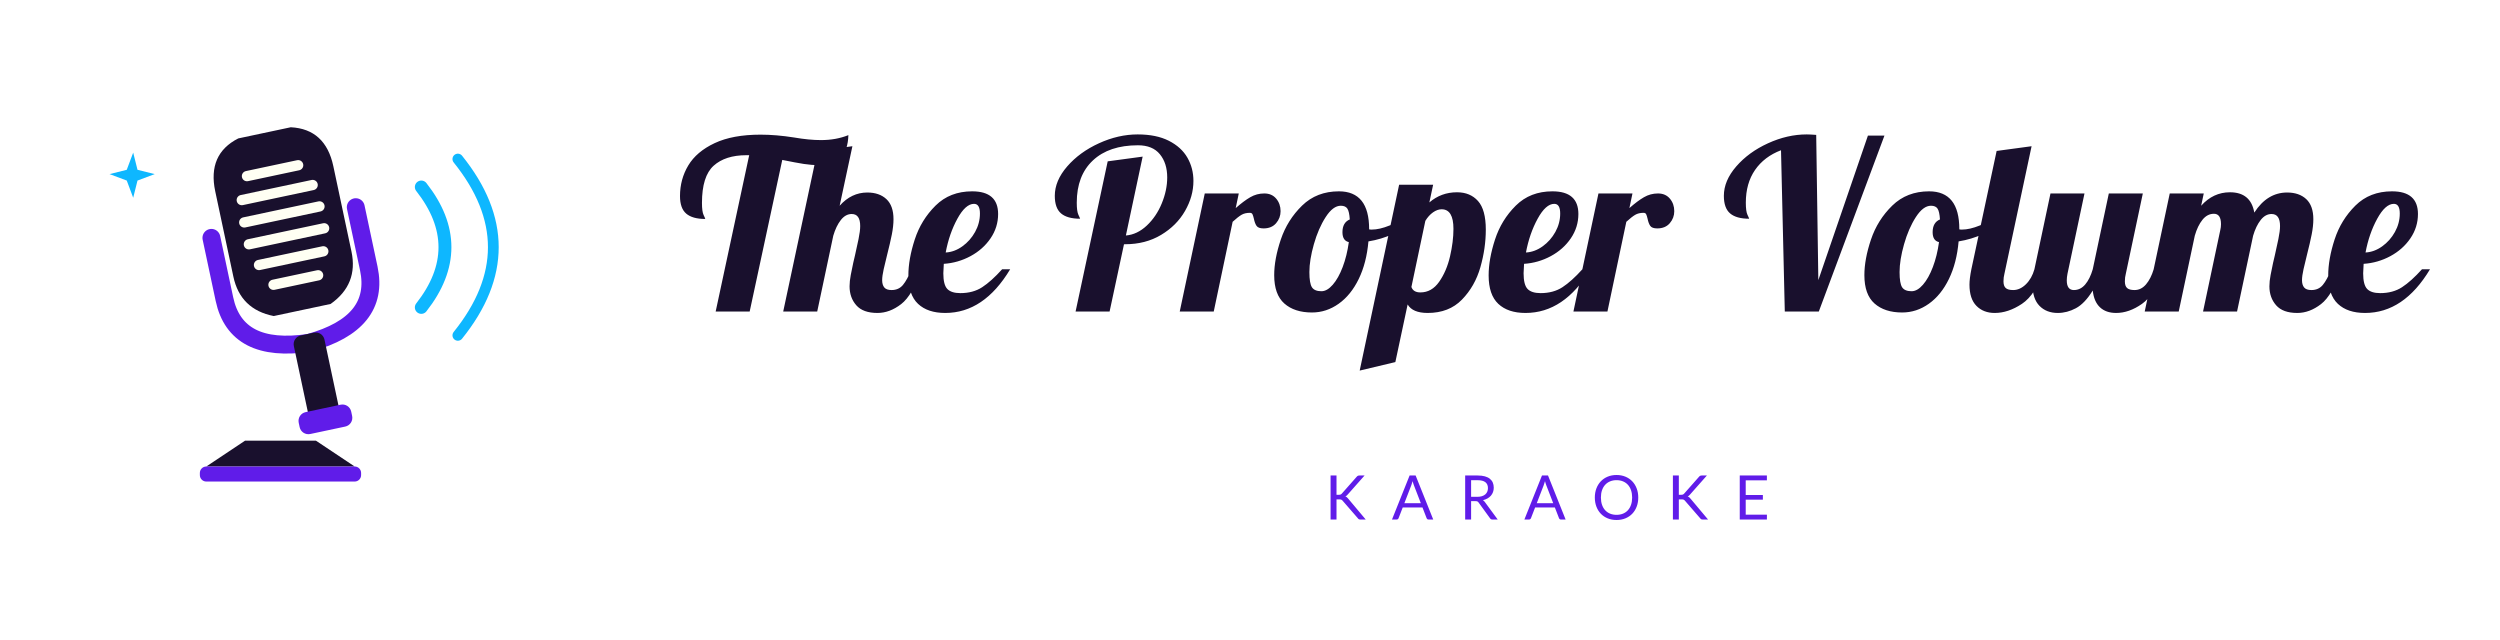
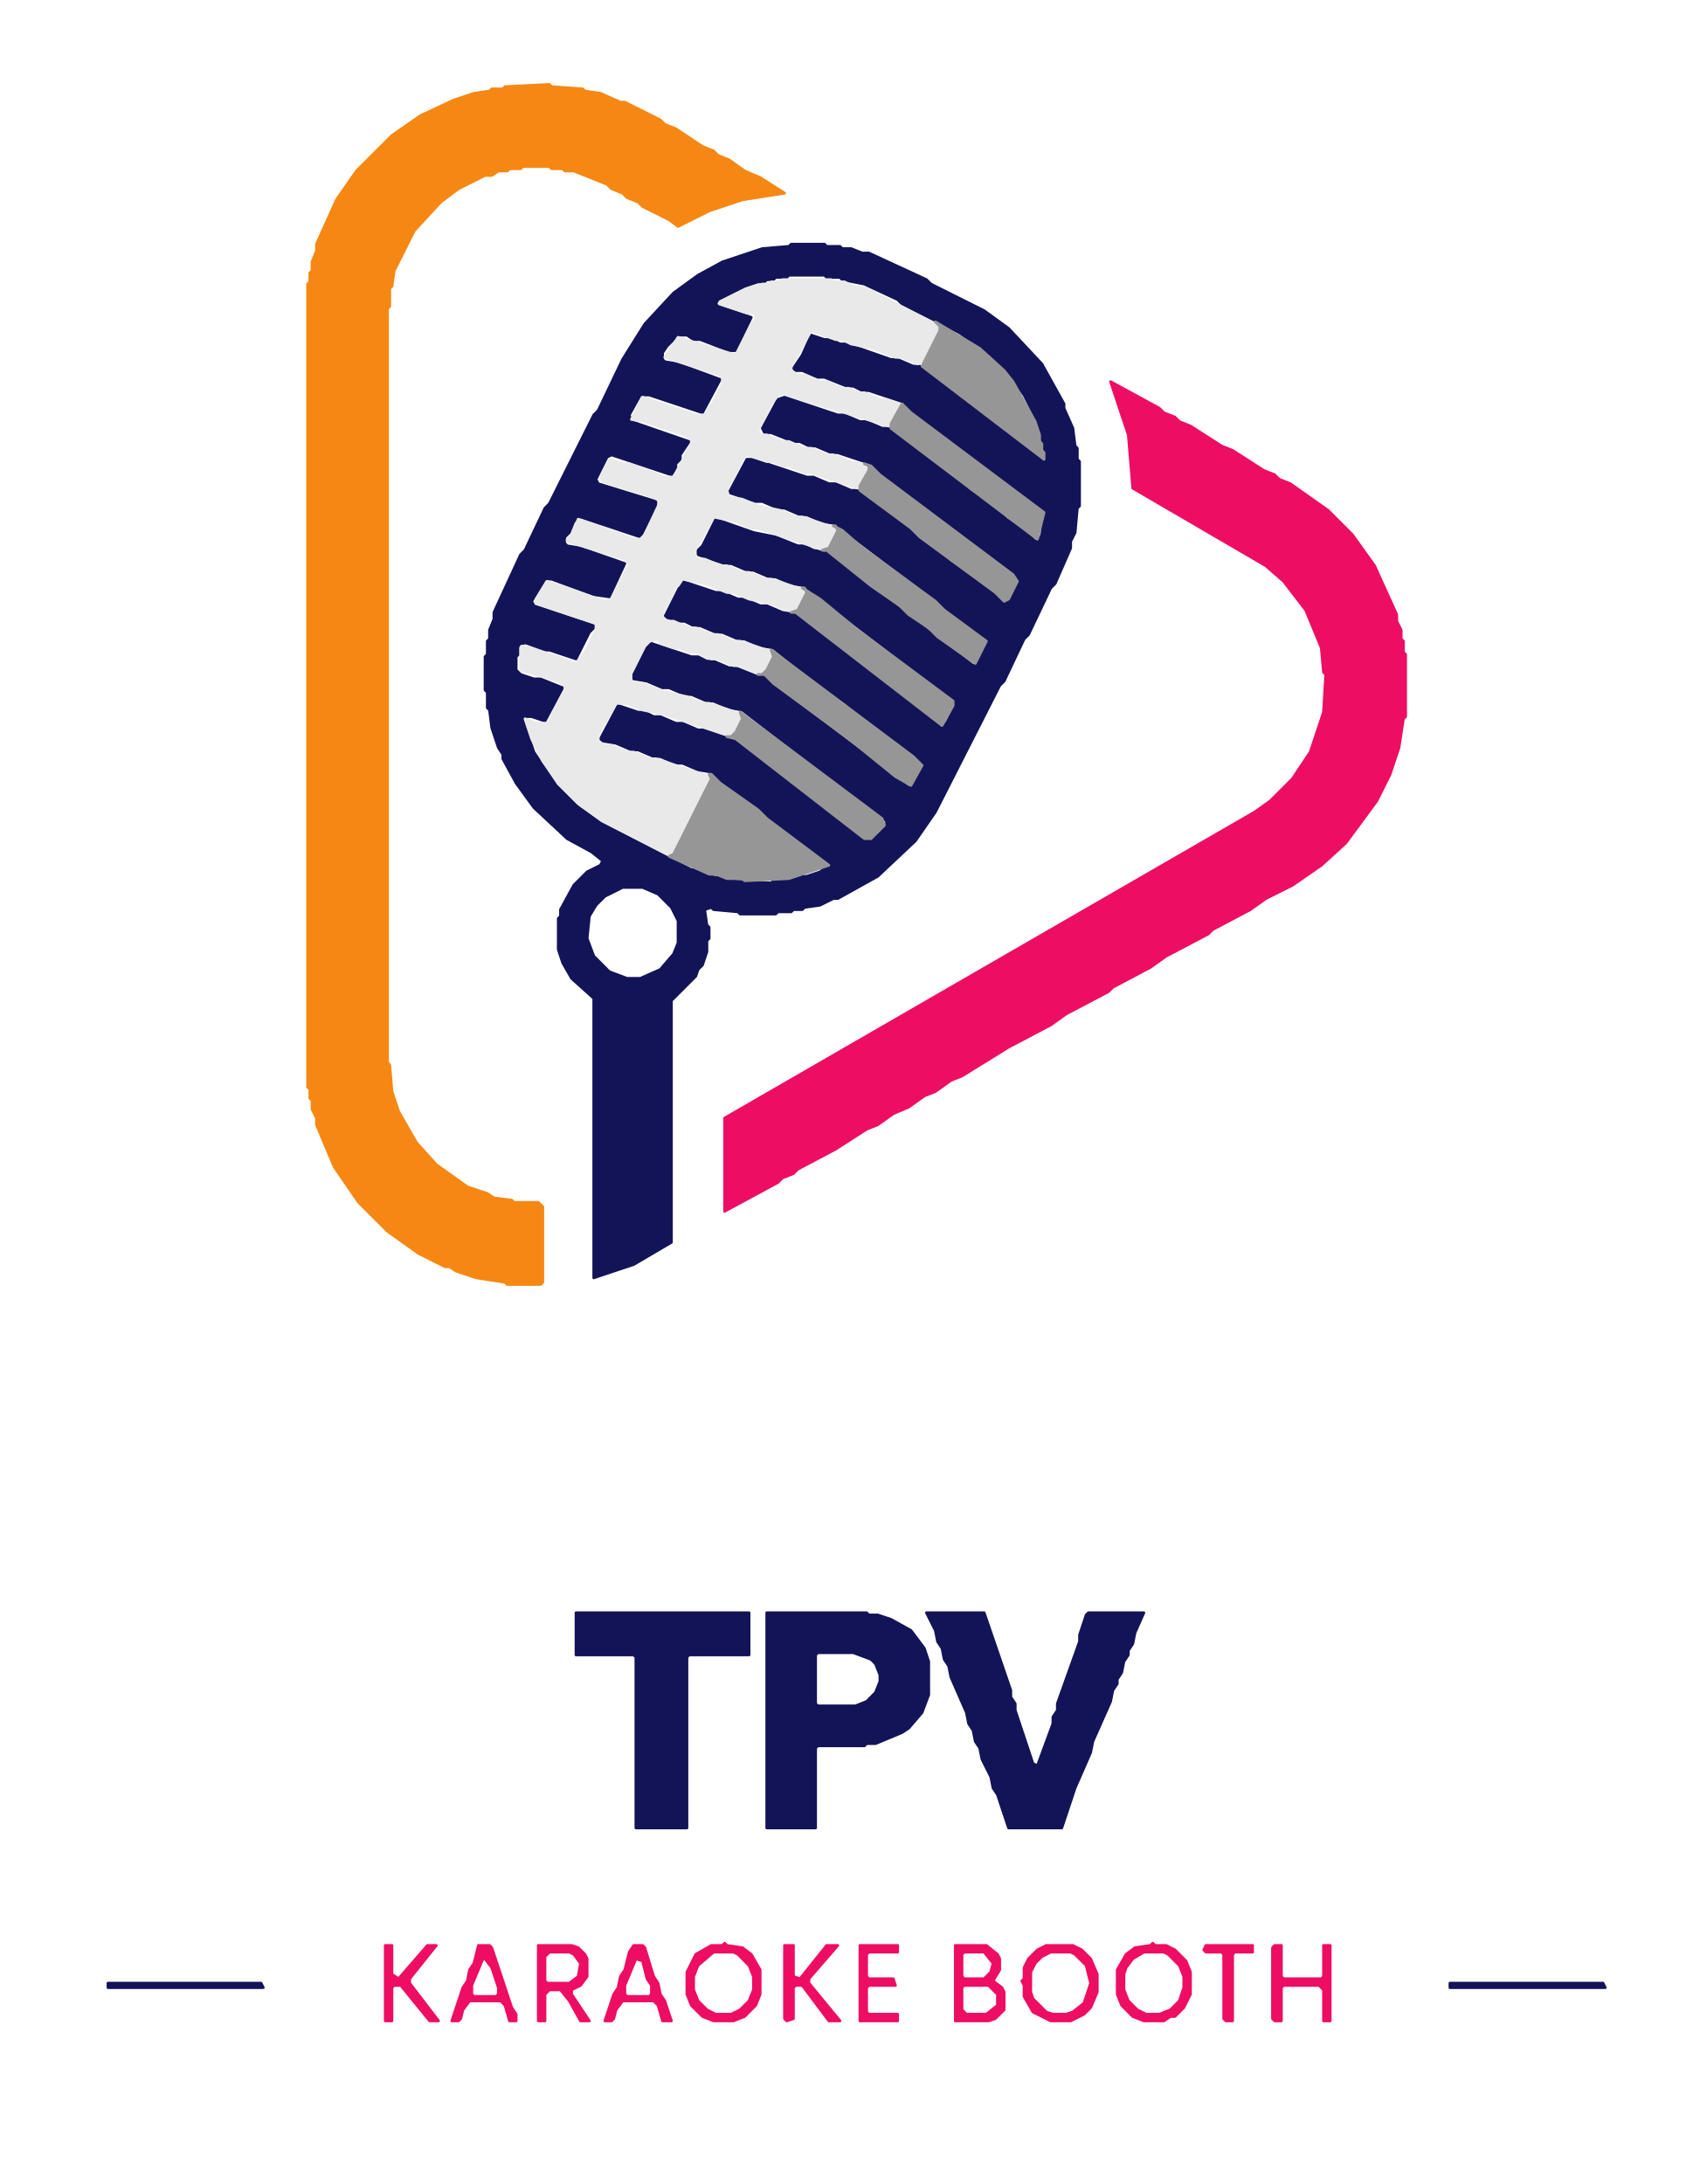
- <svg xmlns="http://www.w3.org/2000/svg" viewBox="0 0 1000 256" role="img">
-   <g transform="translate(12 6) scale(.86)">
-     <g transform="translate(124 125) rotate(-12) scale(1.04)">
-       <path d="M-27 -48 Q-27 -65 -12 -69 L12 -69 Q27 -65 27 -48 L27 -9 Q27 6 13 12 L-13 12 Q-27 6 -27 -9 Z" fill="#19102D" />
-       <rect x="-14.0" y="-54" width="28" height="4.6" rx="2.3" fill="#FFFFF3" />
-       <rect x="-18.5" y="-44" width="37" height="4.6" rx="2.3" fill="#FFFFF3" />
-       <rect x="-19.5" y="-34" width="39" height="4.6" rx="2.3" fill="#FFFFF3" />
-       <rect x="-19.5" y="-24" width="39" height="4.6" rx="2.3" fill="#FFFFF3" />
-       <rect x="-17.0" y="-14" width="34" height="4.6" rx="2.3" fill="#FFFFF3" />
-       <rect x="-12.5" y="-4" width="25" height="4.6" rx="2.3" fill="#FFFFF3" />
-       <path d="M-33 -28 L-33 0 Q-33 25 0 27 Q33 25 33 0 L33 -28" fill="none" stroke="#601CE9" stroke-width="8" stroke-linecap="round" stroke-linejoin="round" />
-       <rect x="-7" y="23" width="14" height="43" rx="4" fill="#19102D" />
-       <rect x="-12" y="57" width="24" height="10" rx="4" fill="#601CE9" />
-     </g>
-     <path d="M100 198 L133 198 L151 210 L82 210 Z" fill="#19102D" />
-     <rect x="79" y="210" width="75" height="7" rx="3" fill="#601CE9" />
-     <path d="M182 80 Q204 108 182 136" fill="none" stroke="#0EB7FF" stroke-width="6" stroke-linecap="round" stroke-linejoin="round" />
-     <path d="M199 67 Q232 108 199 149" fill="none" stroke="#0EB7FF" stroke-width="5" stroke-linecap="round" stroke-linejoin="round" />
-     <path d="M48 64 L50 72 L58 74 L50 77 L48 85 L45 77 L37 74 L45 72 Z" fill="#0EB7FF" />
+ <svg xmlns="http://www.w3.org/2000/svg" viewBox="0 0 1000 1280" role="img">
+   <g transform="translate(-328 -295) scale(1.3)">
+     <path fill="#131457" stroke="#131457" stroke-width="1.25" stroke-linejoin="round" paint-order="stroke fill" fill-rule="evenodd" d="M533,627 L542,627 L549,630 L555,636 L558,642 L558,652 L556,657 L550,664 L541,668 L535,668 L527,665 L520,658 L517,650 L518,640 L521,635 L525,631 Z M631,352 L632,353 L642,355 L657,362 L659,364 L685,377 L699,387 L706,394 L714,405 L720,417 L724,433 L722,434 L667,392 L664,392 L657,389 L654,389 L634,382 L631,382 L627,380 L624,380 L618,378 L614,387 L610,393 L611,394 L614,394 L621,397 L624,397 L634,401 L637,401 L641,403 L644,403 L659,408 L663,412 L722,456 L724,459 L723,460 L722,468 L721,470 L719,471 L715,467 L706,461 L702,457 L689,448 L685,444 L653,420 L650,420 L643,417 L640,417 L633,414 L630,414 L606,406 L603,407 L596,420 L597,422 L600,422 L610,426 L613,426 L617,428 L620,428 L627,431 L630,431 L645,436 L649,440 L709,485 L712,489 L708,497 L705,499 L701,495 L680,480 L676,476 L639,448 L636,448 L629,445 L626,445 L619,442 L616,442 L592,434 L589,434 L581,449 L593,453 L596,453 L603,456 L606,456 L613,459 L616,459 L623,462 L629,463 L674,497 L678,501 L697,515 L697,518 L693,526 L691,527 L625,476 L619,475 L615,473 L612,473 L602,469 L592,467 L575,461 L569,473 L567,475 L567,477 L579,481 L582,481 L589,484 L592,484 L599,487 L602,487 L609,490 L615,491 L683,543 L683,545 L679,553 L676,554 L611,504 L605,503 L598,500 L595,500 L588,497 L585,497 L578,494 L575,494 L560,489 L552,505 L558,507 L561,507 L565,509 L568,509 L575,512 L578,512 L585,515 L588,515 L595,518 L601,519 L621,535 L634,544 L638,548 L651,557 L655,561 L664,567 L668,571 L667,576 L665,578 L664,581 L662,582 L601,536 L597,532 L594,532 L584,528 L581,528 L574,525 L571,525 L567,523 L564,523 L546,517 L544,519 L538,531 L538,533 L544,534 L551,537 L554,537 L561,540 L564,540 L571,543 L574,543 L581,546 L587,547 L652,597 L652,599 L645,606 L642,606 L584,561 L570,556 L567,556 L560,553 L557,553 L550,550 L547,550 L543,548 L540,548 L531,545 L523,560 L524,561 L530,562 L537,565 L540,565 L547,568 L550,568 L557,571 L560,571 L567,574 L573,575 L577,579 L594,591 L598,595 L626,616 L626,617 L622,620 L616,622 L613,622 L612,623 L609,623 L608,624 L601,624 L600,625 L580,624 L579,623 L572,622 L566,619 L564,619 L523,598 L512,590 L503,581 L493,566 L488,551 L489,550 L492,550 L498,552 L506,537 L496,533 L493,533 L487,531 L485,529 L485,523 L486,522 L486,518 L487,517 L490,517 L497,520 L500,520 L512,524 L518,512 L520,510 L520,509 L493,500 L492,498 L498,488 L501,488 L520,495 L527,496 L534,481 L514,474 L508,473 L507,472 L507,469 L509,467 L511,462 L514,460 L541,469 L548,455 L548,453 L522,445 L521,443 L526,433 L528,432 L555,441 L557,438 L557,436 L559,434 L559,432 L563,426 L537,417 L536,414 L541,405 L545,405 L569,413 L577,398 L558,391 L552,390 L551,389 L551,386 L553,383 L558,378 L562,378 L565,380 L568,380 L581,385 L584,385 L591,370 L576,365 L575,364 L576,362 L588,356 L594,354 L597,354 L598,353 L601,353 L602,352 L607,352 L608,351 L624,351 L625,352 Z M644,341 L641,341 L636,339 L632,339 L631,338 L625,338 L624,337 L609,337 L608,338 L596,339 L578,345 L567,351 L556,359 L543,373 L533,389 L522,412 L520,414 L500,454 L498,456 L489,475 L487,477 L475,503 L475,506 L473,511 L473,515 L472,516 L472,522 L471,523 L471,538 L472,539 L472,546 L473,547 L474,555 L477,564 L479,567 L479,569 L485,580 L493,591 L508,605 L519,611 L524,615 L523,617 L517,620 L511,626 L505,637 L505,640 L504,641 L504,655 L506,661 L510,668 L520,677 L520,803 L538,797 L555,787 L555,678 L566,667 L567,664 L569,662 L571,656 L571,651 L572,650 L572,645 L571,644 L570,637 L573,636 L574,637 L585,638 L586,639 L602,639 L603,638 L609,638 L610,637 L614,637 L615,636 L622,635 L628,632 L630,632 L648,622 L665,606 L674,593 L703,536 L705,534 L714,515 L716,513 L726,492 L728,490 L735,474 L735,471 L737,467 L738,456 L739,455 L739,435 L738,434 L738,429 L737,428 L736,420 L732,411 L732,409 L722,391 L707,375 L696,367 L672,355 L670,353 Z" />
+     <path fill="#E9E9E9" stroke="#E9E9E9" stroke-width="1.25" stroke-linejoin="round" paint-order="stroke fill" fill-rule="evenodd" d="M643,357 L637,356 L633,354 L628,354 L627,353 L605,353 L604,354 L600,354 L599,355 L596,355 L587,358 L577,363 L577,364 L589,368 L592,368 L593,369 L593,371 L591,373 L584,387 L558,379 L552,388 L577,396 L578,397 L578,400 L574,408 L570,414 L566,414 L542,406 L537,416 L543,417 L561,423 L564,425 L564,427 L556,442 L552,442 L536,436 L533,436 L527,434 L523,442 L524,444 L547,451 L550,453 L543,468 L541,470 L538,470 L513,461 L510,468 L508,470 L508,471 L534,479 L536,481 L528,497 L525,498 L499,489 L494,497 L494,499 L521,508 L521,511 L516,521 L512,526 L489,518 L487,519 L487,529 L504,534 L507,536 L507,538 L499,553 L494,553 L489,551 L492,560 L497,570 L504,580 L514,590 L524,597 L553,612 L555,612 L572,577 L548,569 L545,569 L538,566 L535,566 L528,563 L525,563 L522,561 L522,558 L530,544 L535,544 L542,547 L552,549 L579,558 L582,558 L587,549 L572,544 L569,544 L562,541 L552,539 L542,535 L539,535 L537,534 L536,532 L543,518 L545,516 L549,515 L550,517 L556,519 L559,519 L563,521 L566,521 L573,524 L576,524 L583,527 L586,527 L593,530 L596,530 L601,521 L586,516 L583,516 L576,513 L573,513 L566,510 L563,510 L556,507 L553,507 L551,505 L551,503 L556,494 L556,492 L558,491 L560,488 L570,490 L580,494 L583,494 L590,497 L600,499 L607,502 L611,502 L615,493 L600,488 L597,488 L590,485 L587,485 L580,482 L577,482 L570,479 L567,479 L565,476 L574,460 L584,462 L591,465 L594,465 L624,475 L629,465 L614,460 L611,460 L604,457 L594,455 L587,452 L581,451 L580,448 L587,434 L589,432 L598,435 L601,435 L605,437 L608,437 L615,440 L618,440 L639,447 L643,439 L641,436 L635,435 L628,432 L625,432 L618,429 L615,429 L608,426 L605,426 L598,423 L595,423 L594,421 L600,409 L604,404 L653,419 L658,409 L652,407 L649,407 L642,404 L639,404 L635,402 L632,402 L625,399 L622,399 L615,396 L612,396 L609,394 L609,392 L618,376 L629,380 L632,380 L636,382 L646,384 L656,388 L659,388 L666,391 L668,390 L676,374 Z" />
+     <path fill="#969696" stroke="#969696" stroke-width="1.25" stroke-linejoin="round" paint-order="stroke fill" fill-rule="evenodd" d="M554,613 L572,621 L575,621 L580,623 L587,623 L588,624 L608,623 L626,617 L598,596 L594,592 L577,580 L573,576 L572,576 L573,578 L556,612 Z M586,548 L587,551 L584,557 L582,559 L580,559 L584,560 L642,605 L645,605 L651,599 L650,596 Z M600,520 L601,523 L598,529 L596,531 L594,531 L597,531 L601,535 L635,560 L656,577 L663,581 L668,572 L664,568 Z M614,492 L615,492 L616,494 L612,502 L609,503 L611,503 L677,554 L682,545 L682,543 L639,511 L622,497 Z M628,464 L629,464 L630,466 L626,474 L623,475 L625,475 L645,491 L658,500 L662,504 L671,510 L675,514 L692,526 L697,516 L678,502 L674,498 L640,473 L632,466 Z M642,436 L644,437 L644,439 L640,446 L640,448 L663,465 L667,469 L701,494 L705,498 L707,497 L711,489 L709,486 L649,441 L645,437 Z M659,409 L654,418 L654,420 L720,470 L723,458 L663,413 Z M674,372 L676,374 L676,376 L668,392 L723,434 L723,431 L722,430 L722,427 L721,426 L721,423 L719,417 L709,399 L705,394 L694,384 Z" />
+     <path fill="#F68713" stroke="#F68713" stroke-width="1.25" stroke-linejoin="round" paint-order="stroke fill" fill-rule="evenodd" d="M500,265 L480,266 L479,267 L474,267 L473,268 L466,269 L457,272 L442,279 L429,288 L413,304 L404,317 L395,337 L395,340 L393,345 L393,349 L392,350 L392,354 L391,355 L391,717 L392,718 L392,722 L393,723 L393,727 L395,731 L395,734 L403,753 L414,769 L427,782 L441,792 L453,798 L455,798 L458,800 L467,803 L480,805 L481,806 L496,806 L497,805 L497,771 L495,769 L484,769 L483,768 L475,767 L472,765 L463,762 L449,752 L440,742 L432,728 L429,719 L428,707 L427,706 L427,366 L428,365 L428,357 L429,356 L430,349 L439,331 L451,318 L459,312 L471,306 L474,306 L477,304 L481,304 L482,303 L487,303 L488,302 L500,302 L501,303 L506,303 L507,304 L511,304 L526,310 L528,312 L533,314 L535,316 L540,318 L542,320 L554,326 L558,329 L572,322 L587,317 L606,314 L595,307 L588,304 L581,299 L576,297 L574,295 L569,293 L557,285 L552,283 L550,281 L534,273 L532,273 L523,269 L516,268 L515,267 L501,266 Z" />
+     <path fill="#ED0D63" stroke="#ED0D63" stroke-width="1.25" stroke-linejoin="round" paint-order="stroke fill" fill-rule="evenodd" d="M851,457 L834,445 L829,443 L827,441 L822,439 L808,430 L803,428 L789,419 L784,417 L782,415 L777,413 L775,411 L753,399 L761,423 L763,447 L823,482 L831,489 L841,502 L848,519 L849,530 L850,531 L849,548 L843,566 L835,578 L825,588 L818,593 L579,731 L579,773 L603,760 L605,758 L610,756 L612,754 L629,745 L643,736 L648,734 L655,729 L662,726 L669,721 L674,719 L681,714 L686,712 L707,699 L726,689 L733,684 L752,674 L754,672 L771,663 L778,658 L797,648 L799,646 L816,637 L823,632 L835,626 L848,617 L859,607 L873,588 L879,576 L883,564 L885,551 L886,550 L886,522 L885,521 L885,516 L884,515 L884,511 L882,507 L882,504 L872,482 L862,468 Z" />
+     <path fill="#131457" stroke="#131457" stroke-width="1.25" stroke-linejoin="round" paint-order="stroke fill" fill-rule="evenodd" d="M906,1121 L906,1123 L976,1123 L975,1121 Z M301,1121 L301,1123 L371,1123 L370,1121 Z M620,973 L621,972 L637,972 L645,975 L647,977 L649,982 L649,985 L647,990 L643,994 L638,996 L621,996 L620,995 Z M670,954 L674,962 L675,967 L677,970 L678,975 L680,978 L681,983 L688,999 L689,1004 L691,1007 L692,1012 L694,1015 L695,1020 L699,1028 L700,1033 L702,1036 L707,1051 L731,1051 L737,1033 L744,1017 L745,1012 L753,994 L754,989 L756,986 L756,984 L758,981 L759,976 L761,973 L761,971 L763,968 L764,963 L768,954 L743,954 L742,955 L739,964 L739,967 L729,995 L729,998 L727,1001 L727,1004 L720,1023 L718,1022 L710,998 L710,995 L708,992 L708,989 L696,954 Z M648,955 L644,955 L643,954 L598,954 L598,1051 L620,1051 L620,1015 L621,1014 L642,1014 L643,1013 L647,1013 L659,1008 L662,1006 L668,999 L671,991 L671,976 L669,970 L663,962 L654,957 Z M512,954 L512,973 L538,973 L539,974 L539,1051 L562,1051 L562,974 L563,973 L590,973 L590,954 Z" />
+     <path fill="#ED0D63" stroke="#ED0D63" stroke-width="1.25" stroke-linejoin="round" paint-order="stroke fill" fill-rule="evenodd" transform="translate(15 0)" d="M671,1123 L672,1122 L683,1122 L687,1126 L687,1131 L682,1135 L673,1135 L671,1133 Z M524,1110 L527,1111 L529,1119 L531,1122 L531,1126 L530,1127 L520,1127 L519,1126 L519,1122 Z M455,1110 L456,1110 L459,1114 L462,1123 L462,1126 L461,1127 L451,1127 L450,1126 L450,1122 Z M753,1107 L762,1107 L764,1108 L769,1113 L771,1118 L771,1123 L769,1129 L765,1133 L760,1135 L754,1135 L750,1133 L746,1129 L744,1124 L744,1117 L745,1114 L748,1110 Z M711,1107 L720,1107 L722,1108 L727,1113 L729,1121 L726,1130 L721,1134 L718,1135 L712,1135 L709,1134 L703,1128 L702,1125 L702,1116 L704,1112 L707,1109 Z M671,1108 L672,1107 L681,1107 L685,1112 L684,1116 L681,1119 L672,1119 L671,1118 Z M559,1107 L568,1107 L570,1108 L575,1113 L577,1118 L577,1124 L575,1129 L571,1133 L567,1135 L560,1135 L556,1133 L552,1129 L550,1124 L550,1118 L552,1113 Z M483,1109 L485,1107 L494,1107 L496,1108 L499,1112 L498,1118 L494,1121 L484,1121 L483,1120 Z M812,1104 L811,1105 L811,1137 L812,1138 L815,1138 L815,1123 L816,1122 L832,1122 L834,1124 L834,1138 L837,1138 L837,1104 L834,1104 L834,1118 L833,1119 L816,1119 L815,1118 L815,1104 Z M781,1104 L780,1106 L781,1107 L788,1107 L789,1108 L789,1137 L790,1138 L793,1138 L793,1108 L794,1107 L802,1107 L802,1104 Z M709,1104 L705,1106 L701,1110 L699,1114 L699,1119 L698,1120 L699,1122 L699,1127 L703,1134 L711,1138 L720,1138 L726,1135 L729,1132 L732,1125 L732,1117 L729,1110 L725,1106 L721,1104 Z M668,1104 L668,1138 L683,1138 L686,1137 L690,1133 L690,1125 L689,1123 L685,1120 L688,1115 L688,1110 L687,1108 L682,1104 Z M625,1104 L625,1138 L642,1138 L642,1135 L629,1135 L628,1134 L628,1123 L629,1122 L641,1122 L640,1119 L629,1119 L628,1118 L628,1108 L629,1107 L642,1107 L642,1104 Z M591,1104 L591,1137 L592,1138 L595,1137 L595,1123 L596,1122 L599,1122 L611,1138 L616,1138 L602,1121 L602,1119 L615,1104 L610,1104 L598,1119 L595,1118 L595,1104 Z M523,1104 L521,1107 L519,1115 L517,1118 L516,1123 L514,1126 L510,1138 L513,1138 L514,1137 L515,1133 L518,1129 L532,1129 L534,1131 L536,1138 L540,1138 L537,1129 L535,1126 L534,1121 L532,1118 L528,1105 L527,1104 Z M480,1104 L480,1138 L483,1138 L483,1126 L485,1124 L490,1124 L494,1129 L499,1138 L503,1138 L495,1126 L495,1124 L499,1122 L502,1118 L502,1110 L501,1108 L498,1105 L495,1104 Z M453,1104 L451,1112 L449,1115 L448,1120 L446,1123 L441,1138 L444,1138 L445,1137 L446,1133 L449,1129 L463,1129 L465,1131 L467,1138 L470,1138 L470,1135 L468,1132 L459,1105 L458,1104 Z M411,1104 L411,1138 L414,1138 L414,1123 L415,1122 L418,1122 L431,1138 L435,1138 L422,1121 L422,1119 L434,1104 L430,1104 L417,1119 L414,1117 L414,1104 Z M749,1105 L745,1108 L741,1115 L741,1126 L743,1131 L748,1136 L753,1138 L762,1138 L765,1136 L767,1136 L771,1132 L774,1126 L774,1116 L772,1111 L767,1106 L763,1104 L758,1104 L757,1103 L756,1104 Z M572,1105 L565,1104 L564,1103 L563,1104 L558,1104 L551,1108 L547,1116 L547,1126 L549,1131 L554,1136 L559,1138 L568,1138 L573,1136 L578,1131 L580,1126 L580,1115 L576,1108 Z" />
  </g>
-   <path fill="#19102D" d="M299 662H287Q198 662 148.5 617.5Q99 573 99 460Q99 423 106.0 408.5Q113 394 113 392Q59 392 32.5 414.5Q6 437 6 489Q6 560 41.0 618.5Q76 677 152.5 713.0Q229 749 347 749Q413 749 489 737Q553 726 603 726Q667 726 719 747Q717 682 686.0 651.0Q655 620 594 620Q562 620 530.0 625.0Q498 630 439 642L301 0H157ZM724 107Q724 128 729.0 154.5Q734 181 739.5 206.0Q745 231 747 238Q755 273 762.0 307.0Q769 341 769 362Q769 413 733 413Q707 413 687.0 387.5Q667 362 655 321L587 0H443L588 680L736 700L682 448Q732 504 799 504Q850 504 880.0 476.0Q910 448 910 391Q910 362 903.0 326.5Q896 291 883 240Q875 209 868.5 179.5Q862 150 862 133Q862 113 871.0 102.0Q880 91 902 91Q932 91 950.0 112.5Q968 134 986 179H1028Q991 69 942.5 31.5Q894 -6 842 -6Q781 -6 752.5 26.5Q724 59 724 107ZM973 153Q973 222 1000.0 305.0Q1027 388 1088.0 448.5Q1149 509 1243 509Q1353 509 1353 413Q1353 357 1321.0 310.0Q1289 263 1236.0 234.5Q1183 206 1123 202Q1121 172 1121 162Q1121 113 1138.0 95.5Q1155 78 1193 78Q1247 78 1285.5 103.0Q1324 128 1370 179H1404Q1293 -6 1129 -6Q1055 -6 1014.0 32.5Q973 71 973 153ZM1276 415Q1276 456 1251 456Q1215 456 1180.5 393.0Q1146 330 1131 250Q1168 252 1201.5 276.0Q1235 300 1255.5 337.0Q1276 374 1276 415ZM1817 636 1965 656 1894 322Q1942 326 1982.5 364.0Q2023 402 2046.0 458.0Q2069 514 2069 568Q2069 628 2038.0 666.0Q2007 704 1945 704Q1823 704 1754.5 640.0Q1686 576 1686 461Q1686 424 1693.0 409.5Q1700 395 1700 393Q1646 393 1619.5 415.5Q1593 438 1593 490Q1593 554 1645.5 614.5Q1698 675 1780.0 712.5Q1862 750 1944 750Q2023 750 2076.0 723.0Q2129 696 2154.5 651.5Q2180 607 2180 553Q2180 488 2144.5 426.0Q2109 364 2043.0 324.5Q1977 285 1891 285H1886L1825 0H1681ZM2228 500H2372L2359 438Q2393 468 2420.5 484.0Q2448 500 2480 500Q2512 500 2530.5 478.0Q2549 456 2549 425Q2549 396 2530.0 374.0Q2511 352 2477 352Q2455 352 2447.5 362.5Q2440 373 2436 393Q2433 406 2430.0 412.0Q2427 418 2419 418Q2398 418 2383.5 409.5Q2369 401 2346 380L2266 0H2122ZM2522 154Q2522 222 2550.0 305.0Q2578 388 2640.0 448.5Q2702 509 2796 509Q2924 509 2924 349V348Q2927 347 2935 347Q2968 347 3011.0 364.5Q3054 382 3089 407L3098 380Q3069 349 3022.5 327.5Q2976 306 2921 297Q2913 206 2880.0 138.0Q2847 70 2795.0 33.0Q2743 -4 2682 -4Q2608 -4 2565.0 34.0Q2522 72 2522 154ZM2838 294Q2811 300 2811 336Q2811 377 2842 390Q2840 423 2832.0 435.5Q2824 448 2804 448Q2771 448 2740.0 400.0Q2709 352 2690.0 285.0Q2671 218 2671 167Q2671 119 2682.0 102.5Q2693 86 2722 86Q2746 86 2770.0 113.5Q2794 141 2812.0 188.5Q2830 236 2838 294ZM3051 537H3195L3179 462Q3229 505 3296 505Q3352 505 3385.0 468.0Q3418 431 3418 347Q3418 268 3395.0 187.5Q3372 107 3317.0 50.5Q3262 -6 3172 -6Q3108 -6 3087 30L3035 -214L2884 -250ZM3281 350Q3281 433 3231 433Q3213 433 3194.5 420.0Q3176 407 3162 384L3103 104Q3111 81 3141 81Q3189 81 3220.5 126.0Q3252 171 3266.5 233.5Q3281 296 3281 350ZM3430 153Q3430 222 3457.0 305.0Q3484 388 3545.0 448.5Q3606 509 3700 509Q3810 509 3810 413Q3810 357 3778.0 310.0Q3746 263 3693.0 234.5Q3640 206 3580 202Q3578 172 3578 162Q3578 113 3595.0 95.5Q3612 78 3650 78Q3704 78 3742.5 103.0Q3781 128 3827 179H3861Q3750 -6 3586 -6Q3512 -6 3471.0 32.5Q3430 71 3430 153ZM3733 415Q3733 456 3708 456Q3672 456 3637.5 393.0Q3603 330 3588 250Q3625 252 3658.5 276.0Q3692 300 3712.5 337.0Q3733 374 3733 415ZM3895 500H4039L4026 438Q4060 468 4087.5 484.0Q4115 500 4147 500Q4179 500 4197.5 478.0Q4216 456 4216 425Q4216 396 4197.0 374.0Q4178 352 4144 352Q4122 352 4114.5 362.5Q4107 373 4103 393Q4100 406 4097.0 412.0Q4094 418 4086 418Q4065 418 4050.5 409.5Q4036 401 4013 380L3933 0H3789ZM4668 683Q4597 656 4558.0 599.5Q4519 543 4519 461Q4519 424 4526.0 409.5Q4533 395 4533 393Q4479 393 4452.5 415.5Q4426 438 4426 490Q4426 554 4478.5 614.5Q4531 675 4613.0 712.5Q4695 750 4777 750Q4791 750 4817 748L4826 133L5036 745H5106L4828 0H4684ZM5021 154Q5021 222 5049.0 305.0Q5077 388 5139.0 448.5Q5201 509 5295 509Q5423 509 5423 349V348Q5426 347 5434 347Q5467 347 5510.0 364.5Q5553 382 5588 407L5597 380Q5568 349 5521.5 327.5Q5475 306 5420 297Q5412 206 5379.0 138.0Q5346 70 5294.0 33.0Q5242 -4 5181 -4Q5107 -4 5064.0 34.0Q5021 72 5021 154ZM5337 294Q5310 300 5310 336Q5310 377 5341 390Q5339 423 5331.0 435.5Q5323 448 5303 448Q5270 448 5239.0 400.0Q5208 352 5189.0 285.0Q5170 218 5170 167Q5170 119 5181.0 102.5Q5192 86 5221 86Q5245 86 5269.0 113.5Q5293 141 5311.0 188.5Q5329 236 5337 294ZM5466 114Q5466 139 5474 179L5581 680L5729 700L5614 160Q5610 145 5610 128Q5610 108 5619.5 99.5Q5629 91 5651 91Q5680 91 5705.0 115.5Q5730 140 5741 179H5783Q5746 71 5688.0 32.5Q5630 -6 5573 -6Q5525 -6 5495.5 24.0Q5466 54 5466 114ZM5733 114Q5733 139 5741 179L5809 500H5953L5881 160Q5878 145 5878 132Q5878 91 5908 91Q5936 91 5956.0 114.5Q5976 138 5988 179L6056 500H6200L6128 160Q6124 145 6124 128Q6124 108 6133.5 99.5Q6143 91 6165 91Q6193 91 6213.5 115.0Q6234 139 6246 179H6288Q6251 71 6196.5 32.5Q6142 -6 6087 -6Q6044 -6 6018.5 18.0Q5993 42 5988 89Q5954 34 5916.5 14.0Q5879 -6 5840 -6Q5792 -6 5762.5 24.0Q5733 54 5733 114ZM6736 107Q6736 128 6741.0 154.5Q6746 181 6751.5 206.0Q6757 231 6759 238Q6767 273 6774.0 307.0Q6781 341 6781 362Q6781 413 6745 413Q6719 413 6699.0 387.5Q6679 362 6667 321L6599 0H6455L6528 345Q6531 357 6531 370Q6531 414 6501 414Q6473 414 6452.5 388.5Q6432 363 6420 321L6352 0H6208L6314 500H6458L6447 448Q6498 505 6569 505Q6657 505 6672 419Q6727 504 6811 504Q6862 504 6892.0 476.0Q6922 448 6922 391Q6922 362 6915.0 326.5Q6908 291 6895 240Q6887 209 6880.5 179.5Q6874 150 6874 133Q6874 113 6883.0 102.0Q6892 91 6914 91Q6944 91 6962.0 112.5Q6980 134 6998 179H7040Q7003 69 6954.5 31.5Q6906 -6 6854 -6Q6793 -6 6764.5 26.5Q6736 59 6736 107ZM6985 153Q6985 222 7012.0 305.0Q7039 388 7100.0 448.5Q7161 509 7255 509Q7365 509 7365 413Q7365 357 7333.0 310.0Q7301 263 7248.0 234.5Q7195 206 7135 202Q7133 172 7133 162Q7133 113 7150.0 95.5Q7167 78 7205 78Q7259 78 7297.5 103.0Q7336 128 7382 179H7416Q7305 -6 7141 -6Q7067 -6 7026.0 32.5Q6985 71 6985 153ZM7288 415Q7288 456 7263 456Q7227 456 7192.5 393.0Q7158 330 7143 250Q7180 252 7213.5 276.0Q7247 300 7267.5 337.0Q7288 374 7288 415Z" transform="translate(271.4332 124.6167) scale(0.094467 -0.094467)" />
-   <path fill="#601CE9" d="M376 805H449Q487 805 510.0 814.5Q533 824 552 847L1029 1387Q1049 1413 1071.0 1423.0Q1093 1433 1125 1433H1289L743 816Q723 792 704.5 776.5Q686 761 665 751Q692 742 714.0 724.5Q736 707 757 679L1327 0H1159Q1140 0 1126.5 2.5Q1113 5 1103.0 10.5Q1093 16 1085.5 23.5Q1078 31 1071 41L577 610Q557 635 534.0 645.5Q511 656 464 656H376V0H183V1433H376ZM3119 532 2894 1115Q2884 1141 2873.0 1175.5Q2862 1210 2852 1249Q2831 1168 2809 1114L2584 532ZM3523 0H3373Q3347 0 3331.0 13.0Q3315 26 3307 46L3173 392H2530L2396 46Q2390 28 2373.0 14.0Q2356 0 2331 0H2181L2754 1433H2950ZM4959 739Q5043 739 5107.5 759.5Q5172 780 5215.5 817.5Q5259 855 5281.0 907.0Q5303 959 5303 1022Q5303 1150 5219.0 1215.0Q5135 1280 4967 1280H4755V739ZM5621 0H5449Q5396 0 5371 41L4999 553Q4982 577 4962.5 587.5Q4943 598 4902 598H4755V0H4562V1433H4967Q5103 1433 5202.0 1405.5Q5301 1378 5365.5 1326.0Q5430 1274 5461.0 1200.5Q5492 1127 5492 1036Q5492 960 5468.0 894.0Q5444 828 5398.5 775.5Q5353 723 5287.5 686.0Q5222 649 5139 630Q5176 609 5203 569ZM7426 532 7201 1115Q7191 1141 7180.0 1175.5Q7169 1210 7159 1249Q7138 1168 7116 1114L6891 532ZM7830 0H7680Q7654 0 7638.0 13.0Q7622 26 7614 46L7480 392H6837L6703 46Q6697 28 6680.0 14.0Q6663 0 6638 0H6488L7061 1433H7257ZM10193 716Q10193 555 10142.0 420.5Q10091 286 9998.0 189.0Q9905 92 9774.5 38.5Q9644 -15 9486 -15Q9328 -15 9198.0 38.5Q9068 92 8975.0 189.0Q8882 286 8831.0 420.5Q8780 555 8780 716Q8780 877 8831.0 1011.5Q8882 1146 8975.0 1243.5Q9068 1341 9198.0 1395.0Q9328 1449 9486 1449Q9644 1449 9774.5 1395.0Q9905 1341 9998.0 1243.5Q10091 1146 10142.0 1011.5Q10193 877 10193 716ZM9994 716Q9994 848 9958.0 953.0Q9922 1058 9856.0 1130.5Q9790 1203 9696.0 1242.0Q9602 1281 9486 1281Q9371 1281 9277.0 1242.0Q9183 1203 9116.5 1130.5Q9050 1058 9014.0 953.0Q8978 848 8978 716Q8978 584 9014.0 479.5Q9050 375 9116.5 302.5Q9183 230 9277.0 191.5Q9371 153 9486 153Q9602 153 9696.0 191.5Q9790 230 9856.0 302.5Q9922 375 9958.0 479.5Q9994 584 9994 716ZM11513 805H11586Q11624 805 11647.0 814.5Q11670 824 11689 847L12166 1387Q12186 1413 12208.0 1423.0Q12230 1433 12262 1433H12426L11880 816Q11860 792 11841.5 776.5Q11823 761 11802 751Q11829 742 11851.0 724.5Q11873 707 11894 679L12464 0H12296Q12277 0 12263.5 2.5Q12250 5 12240.0 10.5Q12230 16 12222.5 23.5Q12215 31 12208 41L11714 610Q11694 635 11671.0 645.5Q11648 656 11601 656H11513V0H11320V1433H11513ZM14379 158 14378 0H13495V1433H14378V1275H13689V799H14247V647H13689V158Z" transform="translate(529.9795 207.8156) scale(0.012295 -0.012295)" />
</svg>
